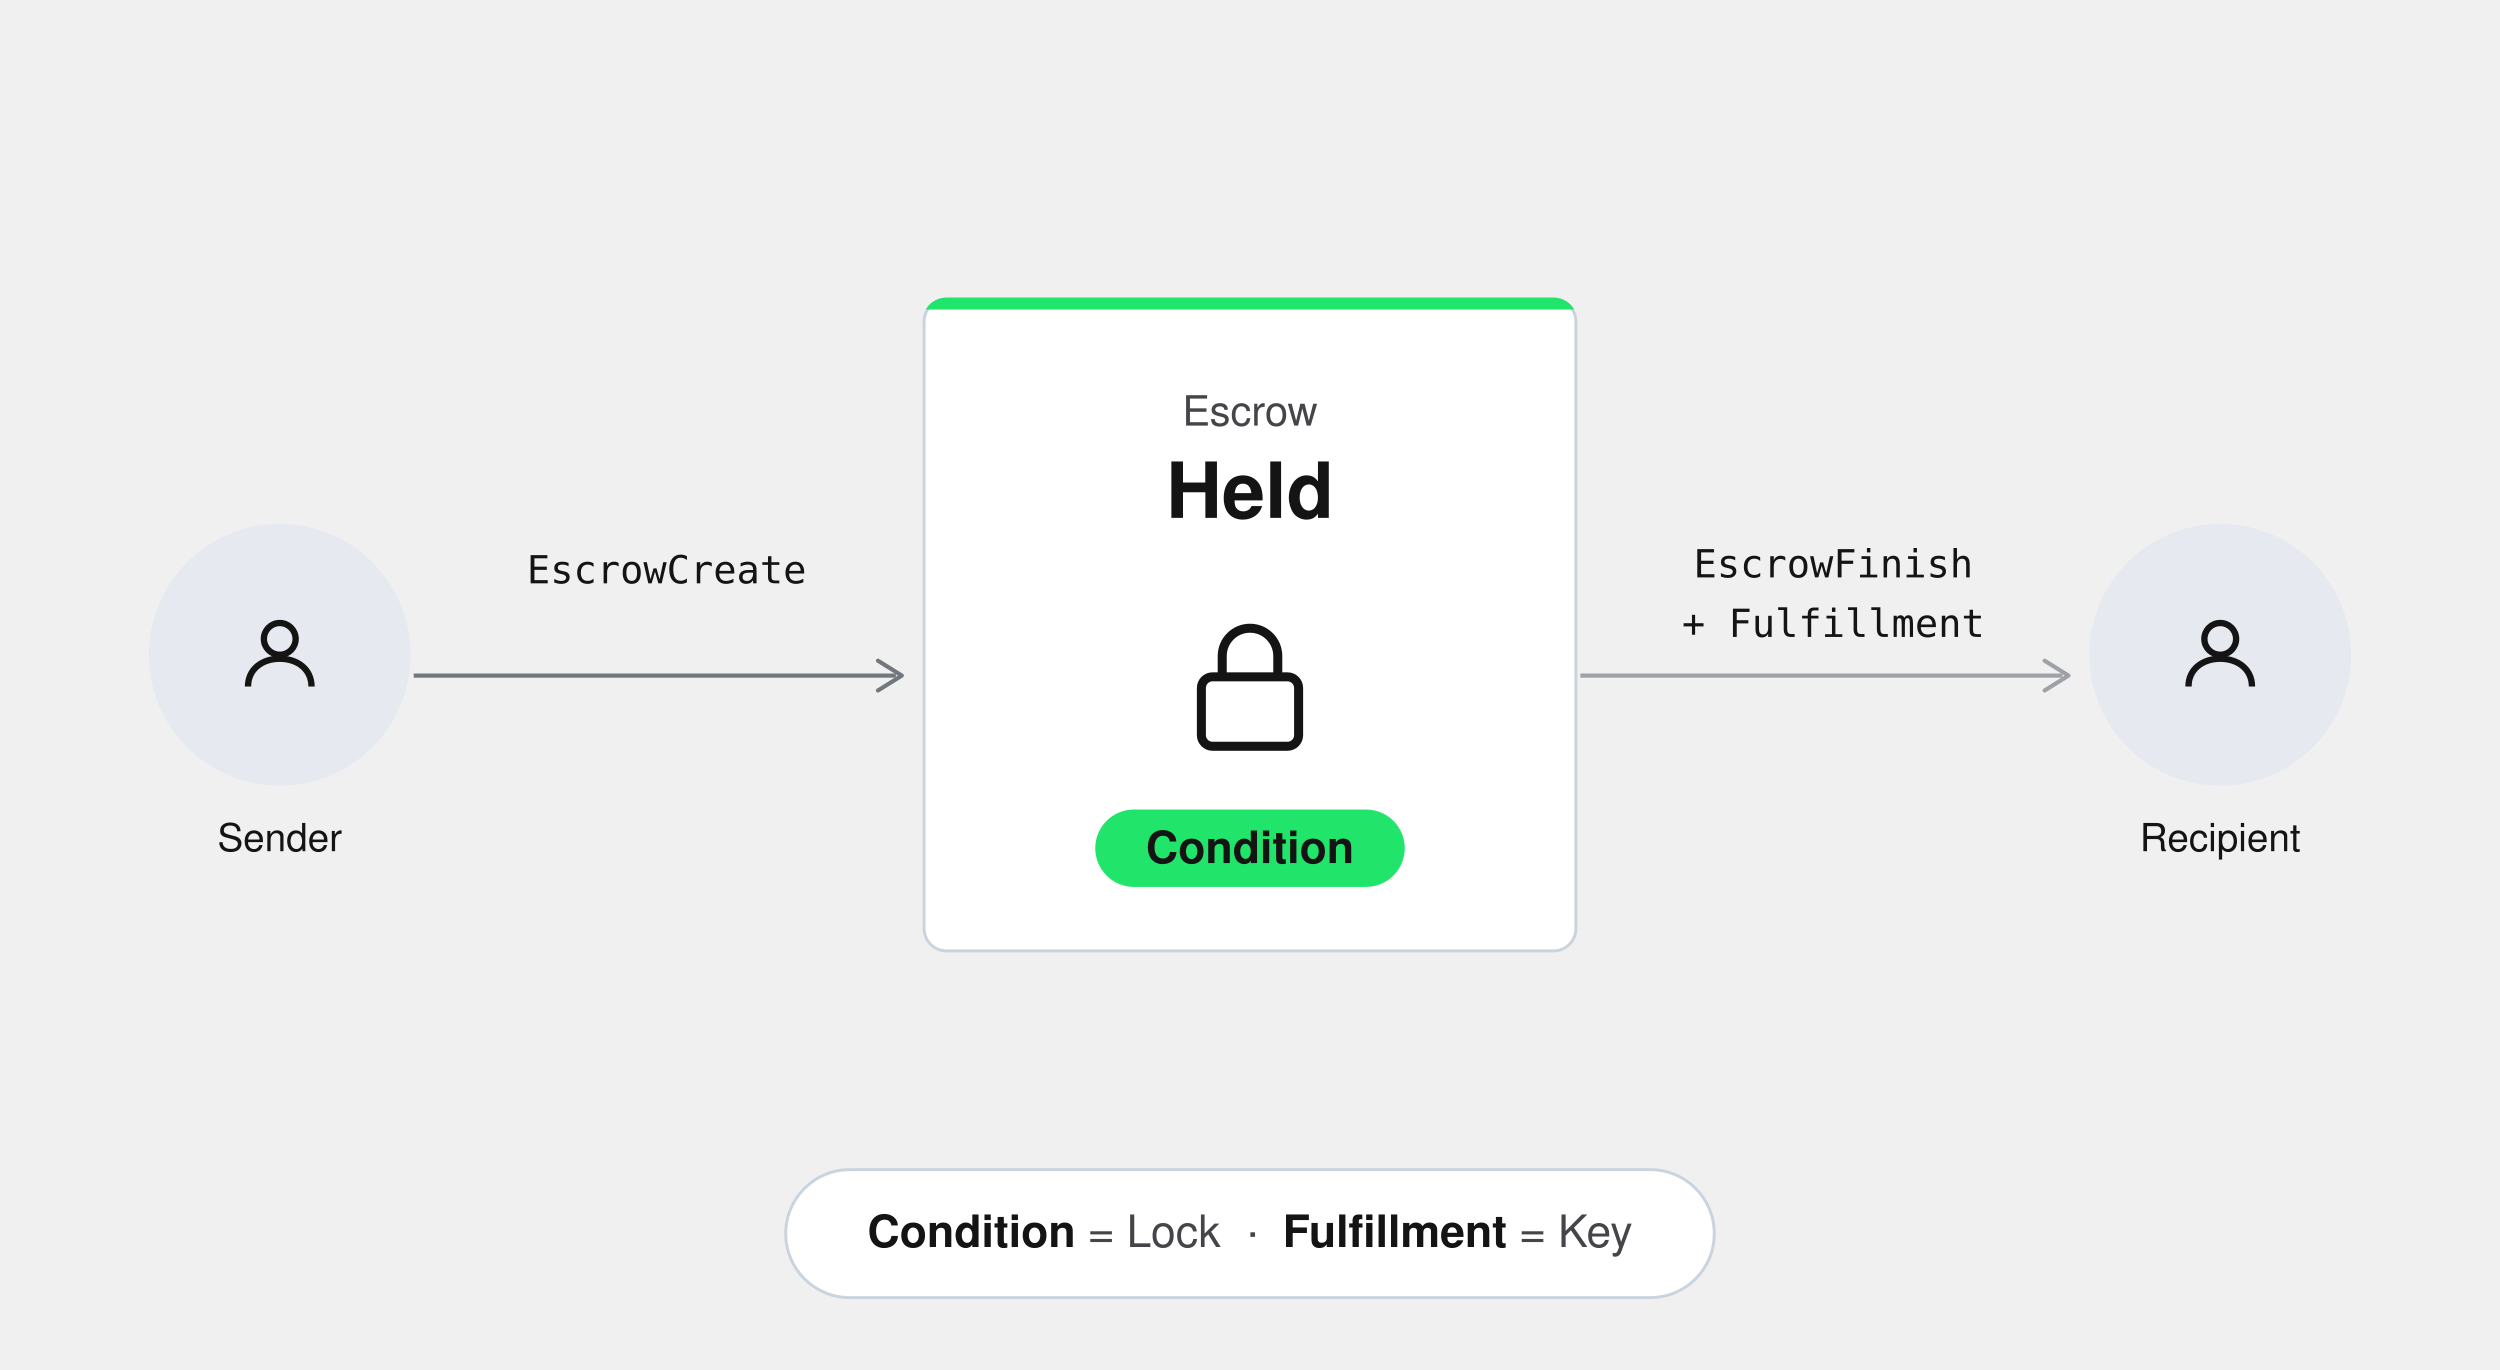
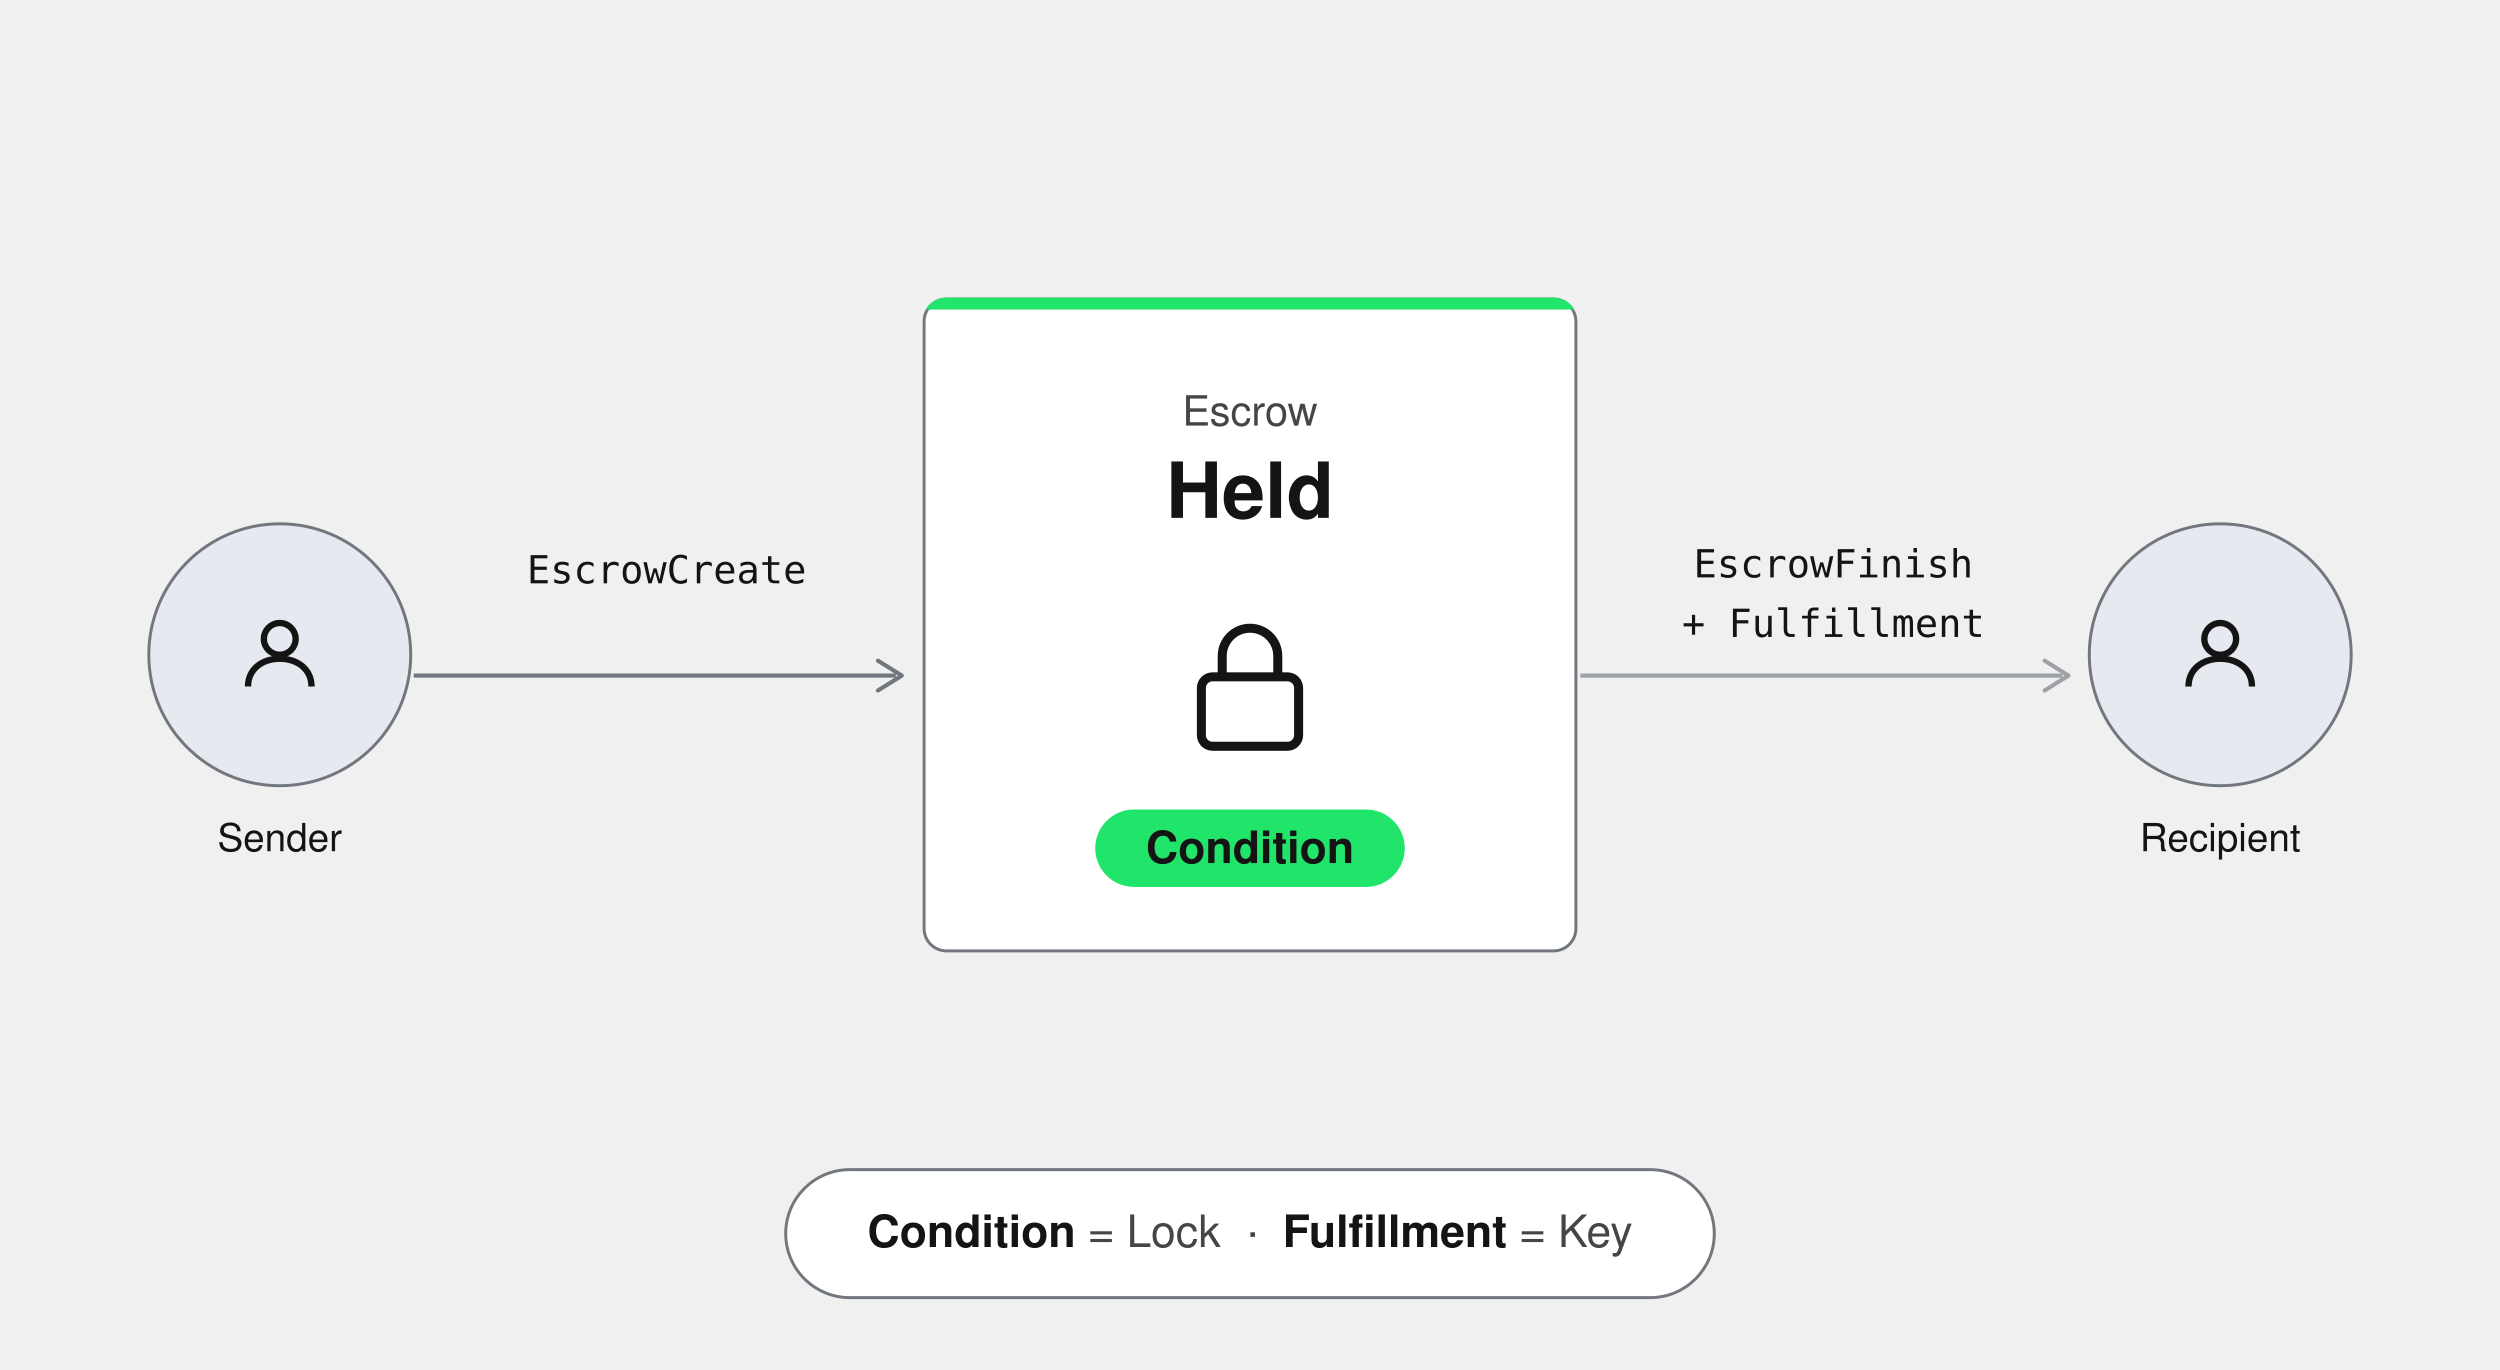
<svg xmlns="http://www.w3.org/2000/svg" viewBox="0 0 840 460" width="840" height="460" font-family="-apple-system,BlinkMacSystemFont,'Helvetica Neue',Helvetica,Arial,sans-serif">
-   <circle cx="94" cy="220" r="44" fill="#E6EAF0" />
+   <circle cx="94" cy="220" r="44" fill="#E6EAF0" stroke="#72777E" stroke-width="1" />
  <g transform="translate(78,204) scale(1.3333)">
    <circle cx="12" cy="8" r="4" fill="none" stroke="#141414" stroke-width="1.6" />
    <path d="M4 20c0-4.4 3.6-7 8-7s8 2.6 8 7" fill="none" stroke="#141414" stroke-width="1.6" />
  </g>
  <text x="94" y="286" text-anchor="middle" font-size="13" fill="#141414">Sender</text>
  <text x="224" y="196" text-anchor="middle" font-family="'SFMono-Regular','Consolas','Menlo',monospace" font-size="13" fill="#141414">EscrowCreate</text>
  <line x1="139" y1="227" x2="301" y2="227" stroke="#72777E" stroke-width="1.4" />
  <path d="M295 222 L303 227 L295 232" fill="none" stroke="#72777E" stroke-width="1.4" stroke-linecap="round" stroke-linejoin="round" />
  <defs>
    <clipPath id="cardclip">
      <rect x="310" y="100" width="220" height="220" rx="8" />
    </clipPath>
  </defs>
-   <rect x="310.5" y="100.5" width="219" height="219" rx="7.5" fill="#FFFFFF" stroke="#CAD4DF" stroke-width="1" />
+   <rect x="310.5" y="100.5" width="219" height="219" rx="7.5" fill="#FFFFFF" stroke="#72777E" stroke-width="1" />
  <rect x="310" y="100" width="220" height="4" fill="#21E46B" clip-path="url(#cardclip)" />
  <text x="420" y="143" text-anchor="middle" font-size="14" fill="#454549">Escrow</text>
  <text x="420" y="174" text-anchor="middle" font-size="26" font-weight="700" fill="#141414">Held</text>
  <g transform="translate(392,201.75) scale(2.3333)">
    <rect x="5" y="11" width="14" height="10" rx="1.6" fill="none" stroke="#141414" stroke-width="1.3" />
    <path d="M8 11V8a4 4 0 0 1 8 0v3" fill="none" stroke="#141414" stroke-width="1.3" />
  </g>
  <rect x="368" y="272" width="104" height="26" rx="13" fill="#21E46B" />
  <text x="420" y="290" text-anchor="middle" font-size="15" font-weight="700" fill="#141414">Condition</text>
  <text x="616" y="194" text-anchor="middle" font-family="'SFMono-Regular','Consolas','Menlo',monospace" font-size="13" fill="#141414">EscrowFinish</text>
  <text x="616" y="214" text-anchor="middle" font-family="'SFMono-Regular','Consolas','Menlo',monospace" font-size="13" fill="#141414">+ Fulfillment</text>
  <g opacity="0.65">
    <line x1="531" y1="227" x2="693" y2="227" stroke="#72777E" stroke-width="1.4" />
    <path d="M687 222 L695 227 L687 232" fill="none" stroke="#72777E" stroke-width="1.4" stroke-linecap="round" stroke-linejoin="round" />
  </g>
-   <circle cx="746" cy="220" r="44" fill="#E6EAF0" />
+   <circle cx="746" cy="220" r="44" fill="#E6EAF0" stroke="#72777E" stroke-width="1" />
  <g transform="translate(730,204) scale(1.3333)">
    <circle cx="12" cy="8" r="4" fill="none" stroke="#141414" stroke-width="1.6" />
    <path d="M4 20c0-4.4 3.6-7 8-7s8 2.6 8 7" fill="none" stroke="#141414" stroke-width="1.6" />
  </g>
  <text x="746" y="286" text-anchor="middle" font-size="13" fill="#141414">Recipient</text>
-   <rect x="264" y="393" width="312" height="43" rx="21.5" fill="#FFFFFF" stroke="#CAD4DF" stroke-width="1" />
+   <rect x="264" y="393" width="312" height="43" rx="21.5" fill="#FFFFFF" stroke="#72777E" stroke-width="1" />
  <text x="420" y="419" text-anchor="middle" font-size="15" fill="#454549">
    <tspan font-weight="700" fill="#141414">Condition</tspan> = Lock  ·  <tspan font-weight="700" fill="#141414">Fulfillment</tspan> = Key</text>
</svg>
